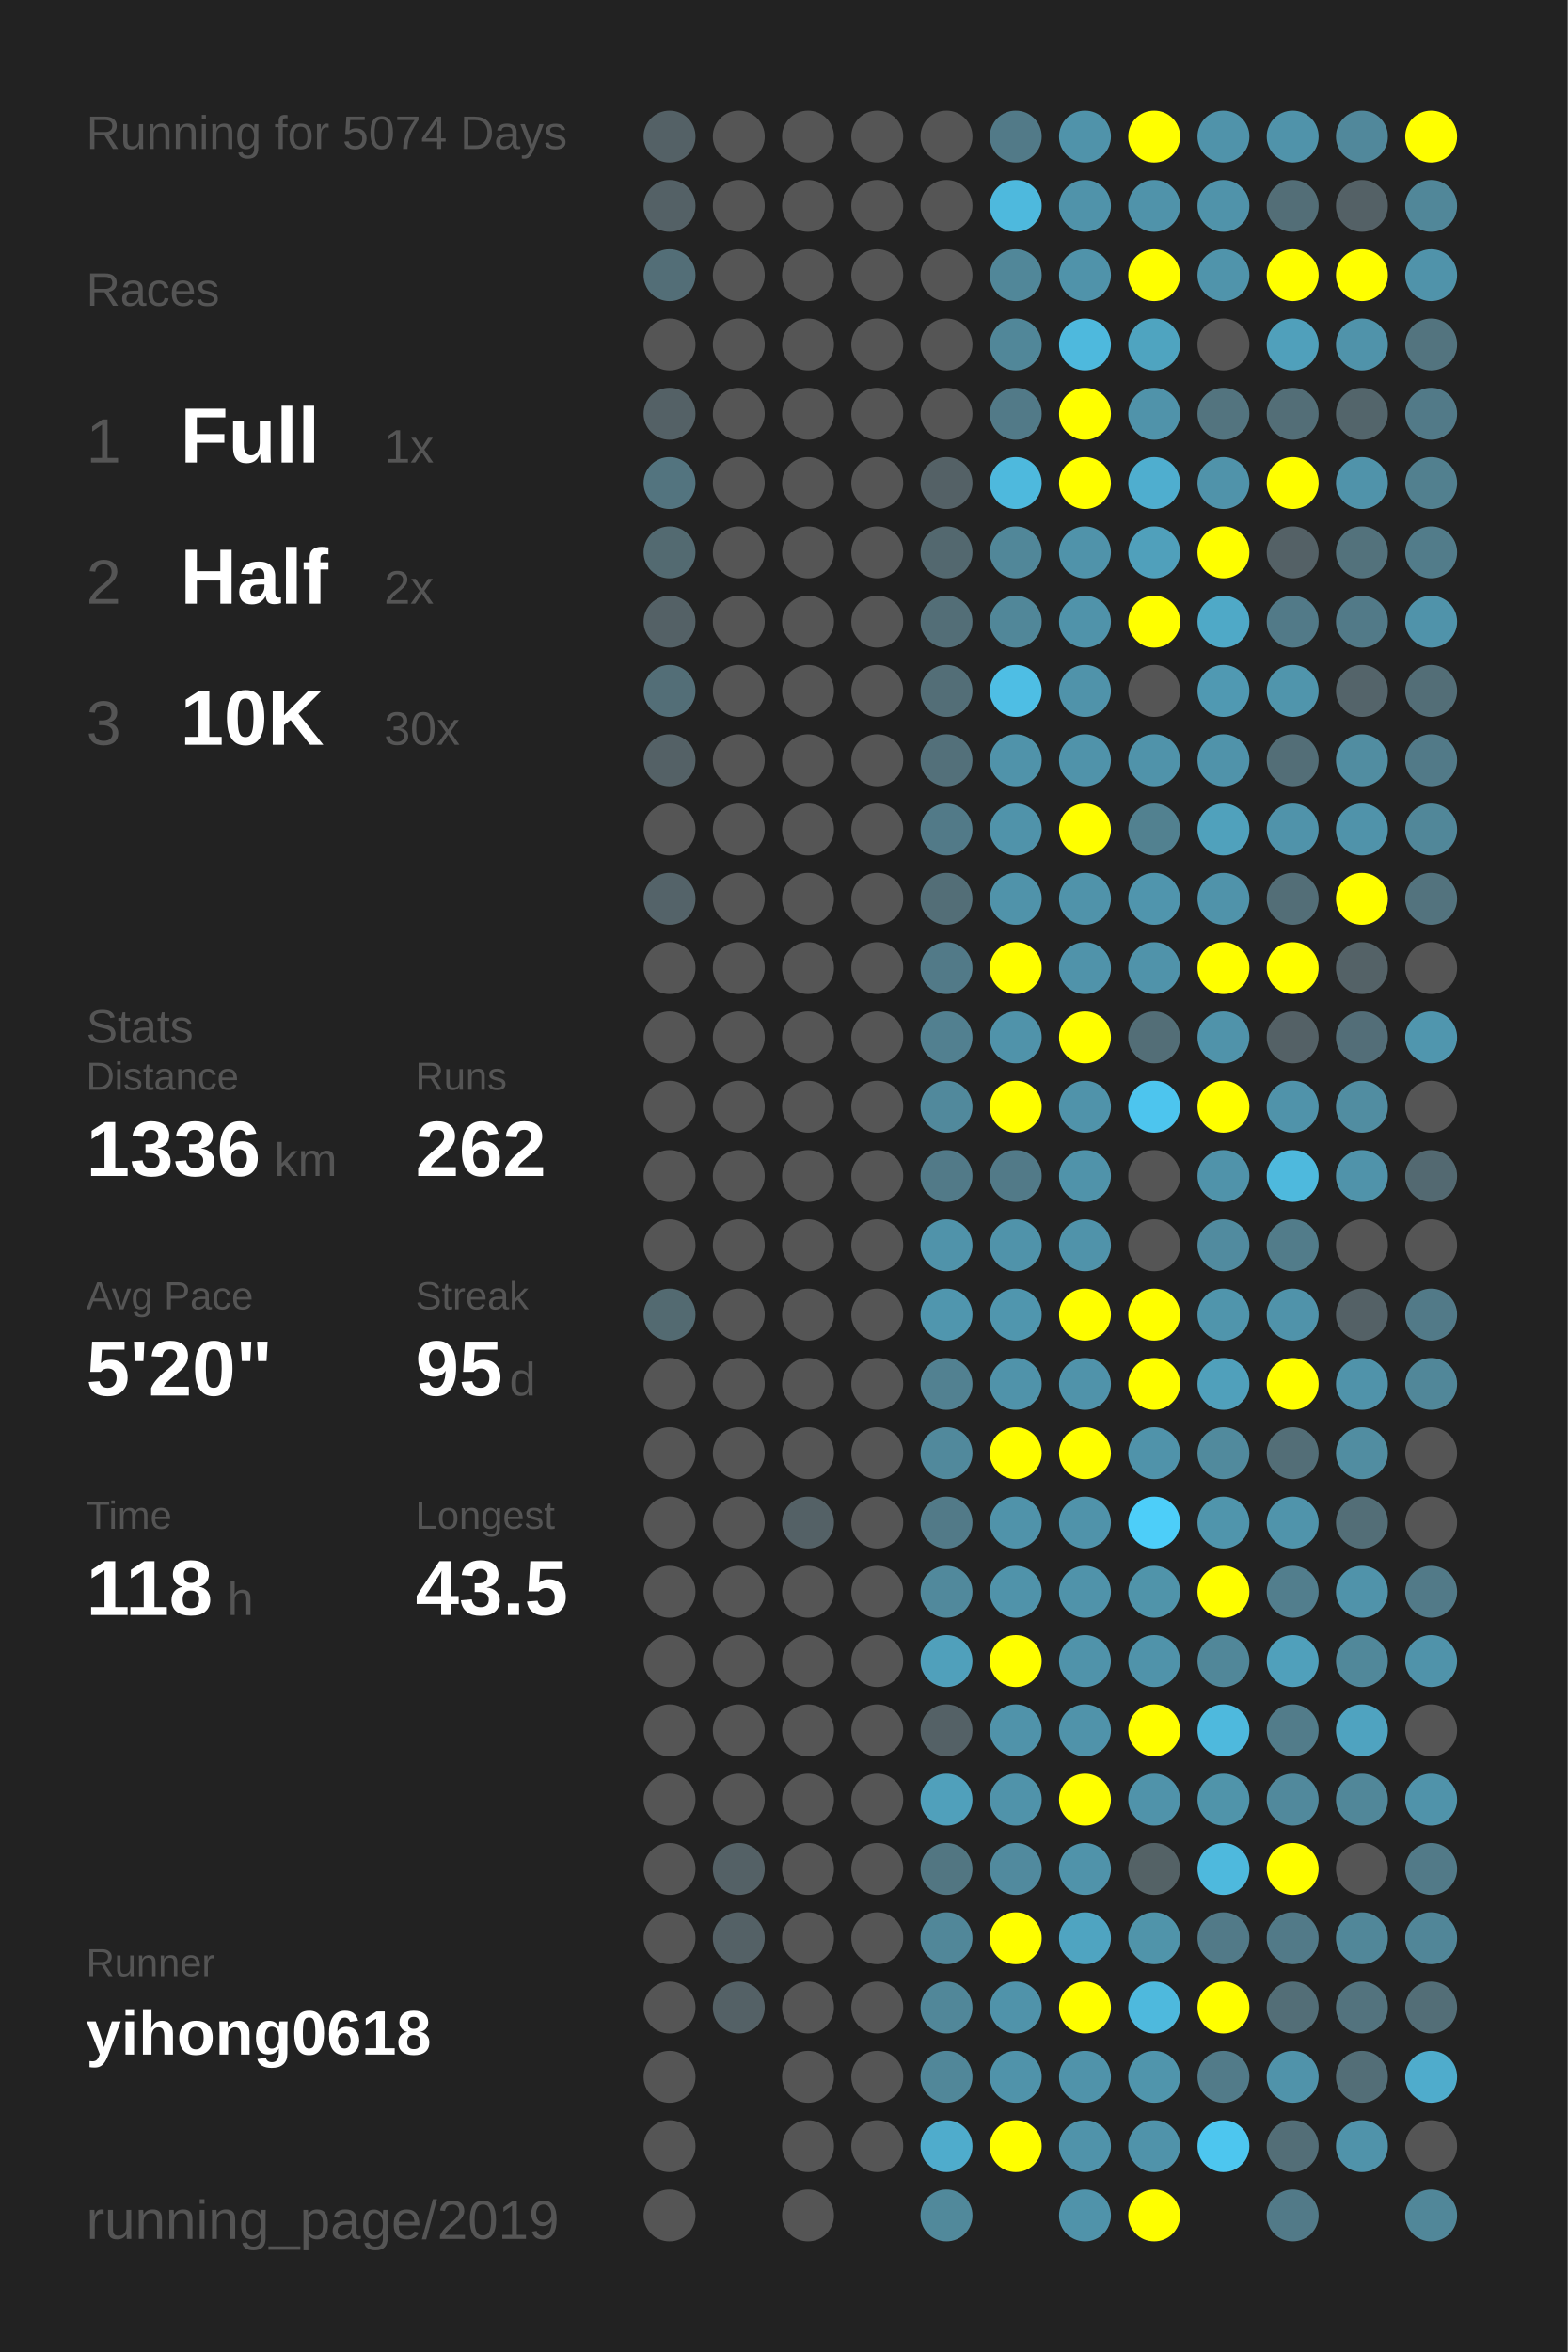
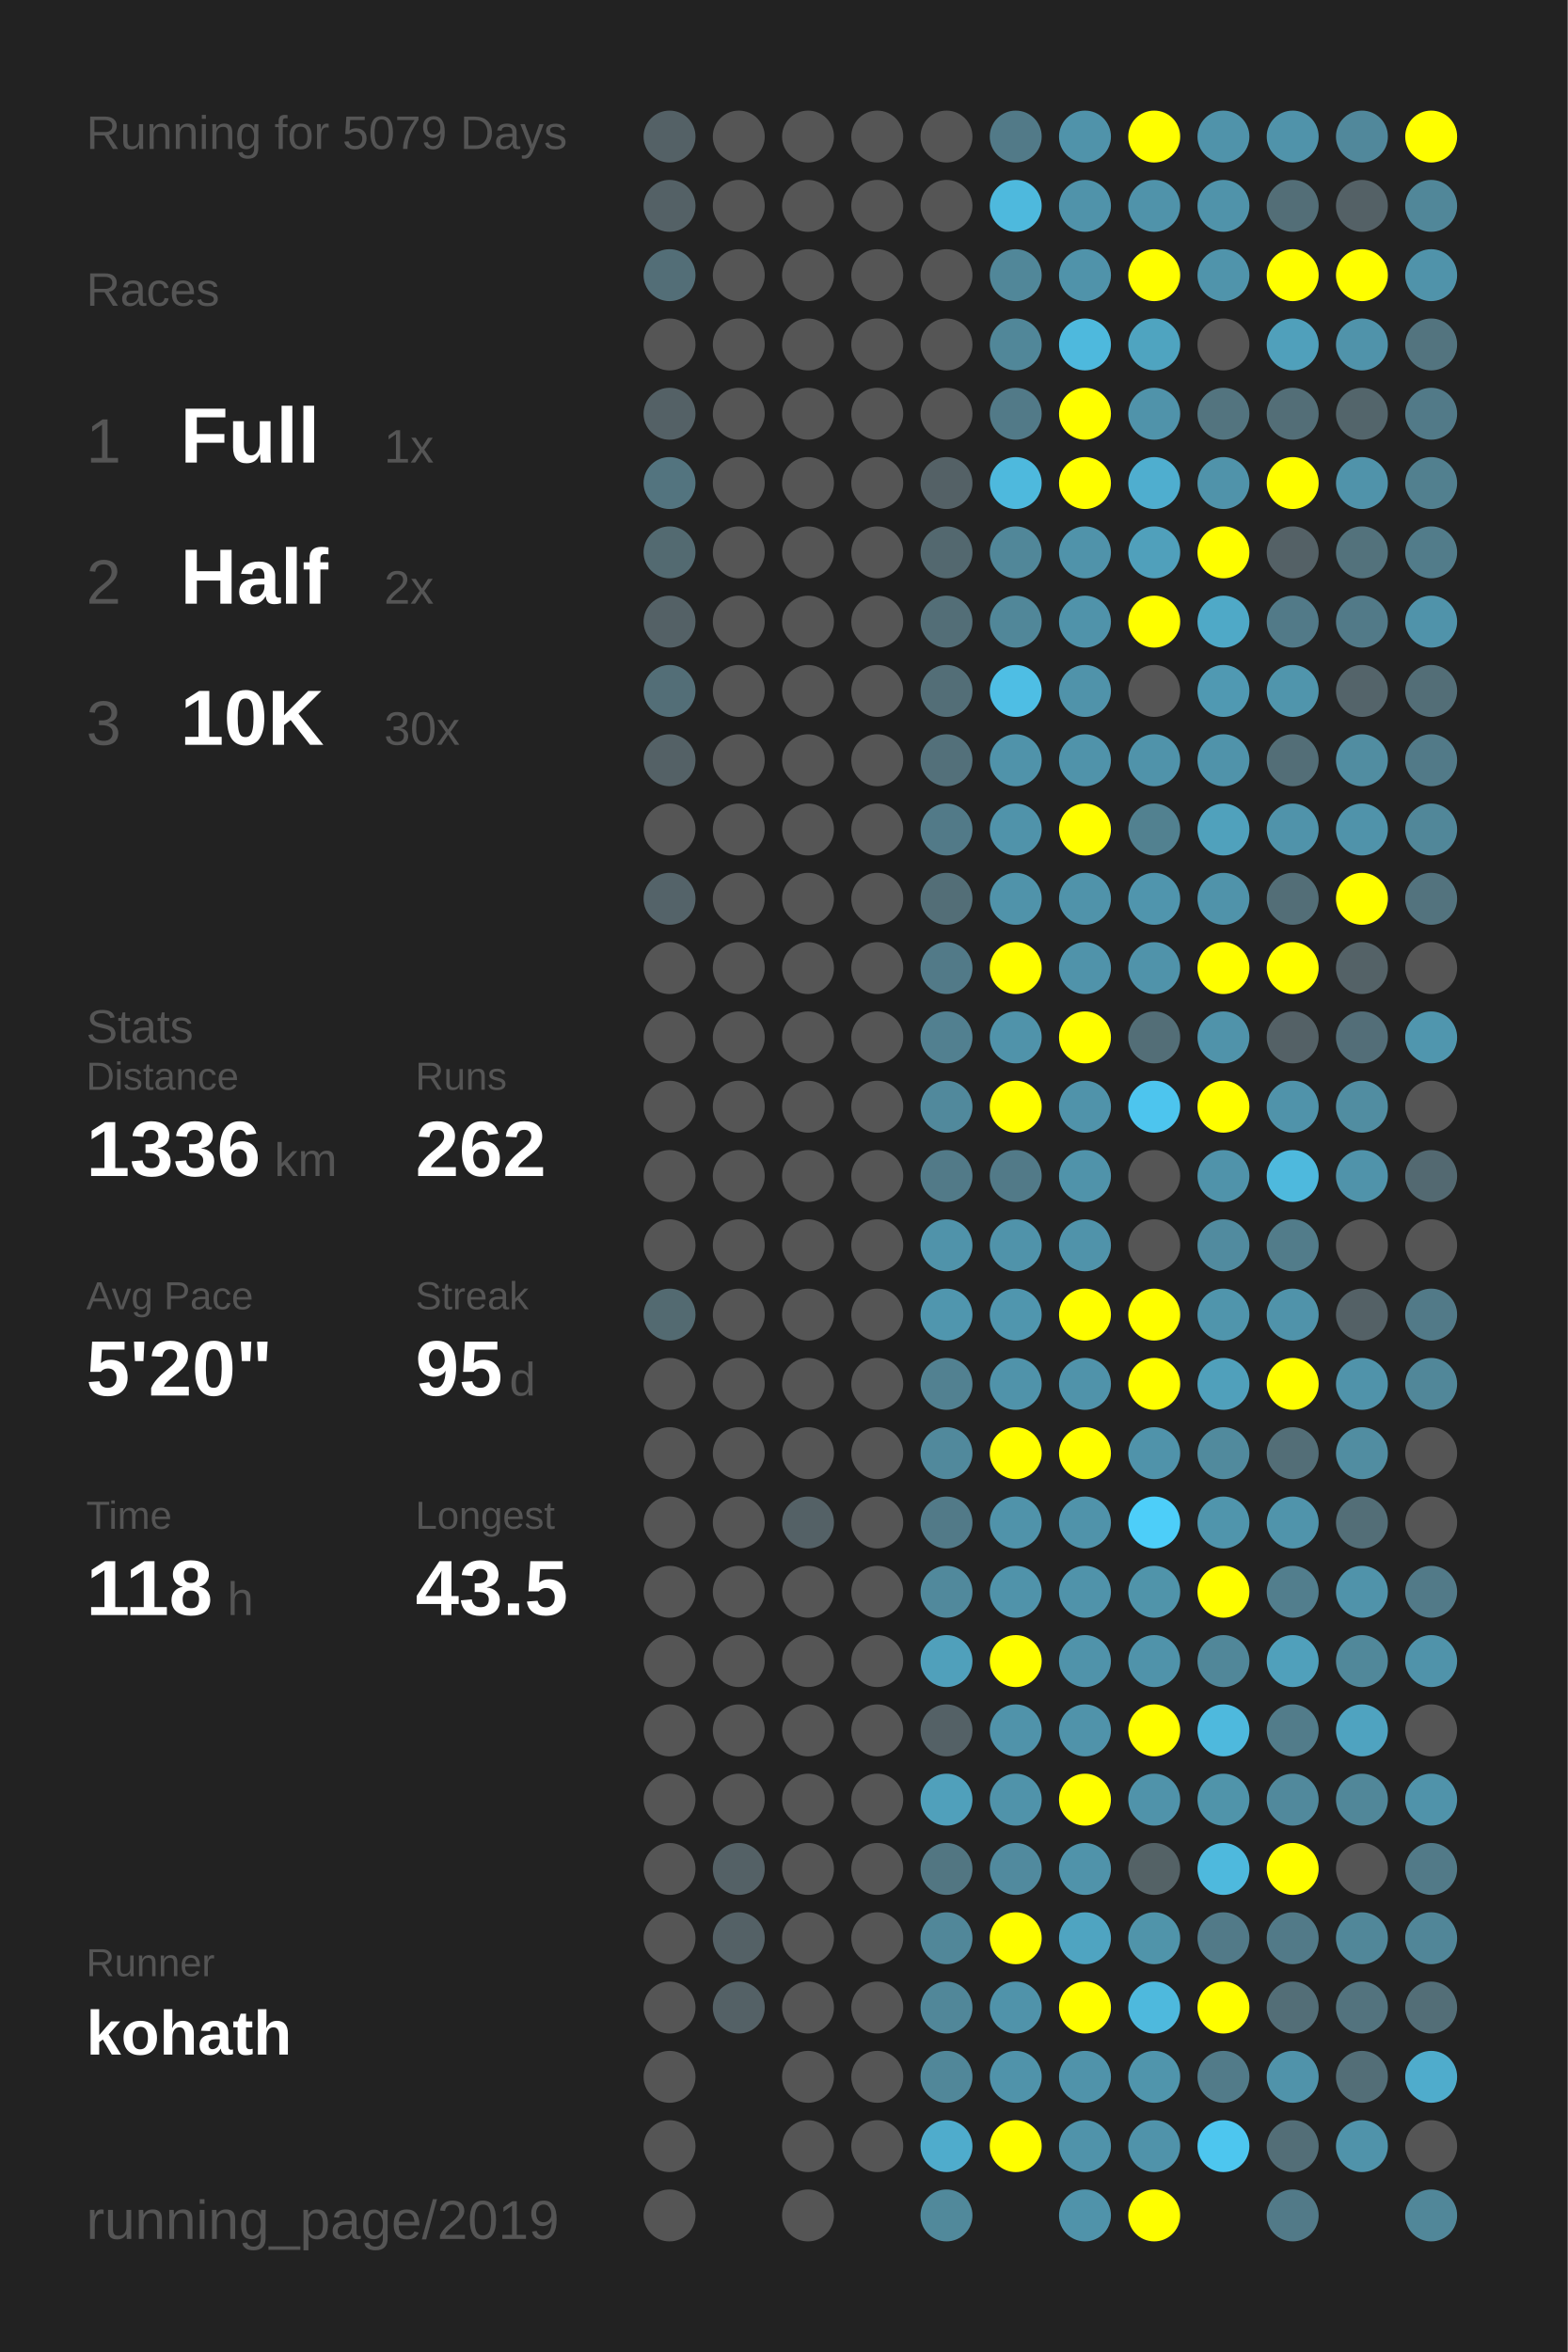
<svg xmlns="http://www.w3.org/2000/svg" baseProfile="full" height="300mm" version="1.1" viewBox="0,0,200,300" width="200mm">
  <defs />
  <rect fill="#222222" height="300" width="200" x="0" y="0" />
-   <text fill="#555555" style="font-size:6px; font-family:Arial;" x="11" y="19">Running for 5074 Days</text>
+   <text fill="#555555" style="font-size:6px; font-family:Arial;" x="11" y="19">Running for 5079 Days</text>
  <text fill="#555555" style="font-size:6px; font-family:Arial;" x="11" y="39">Races</text>
  <text fill="#555555" style="font-size:8px; font-family:Arial;" x="11" y="59">1</text>
  <text fill="#FFFFFF" style="font-size:10px; font-family:Arial; font-weight:bold;" x="23" y="59">Full</text>
  <text fill="#555555" style="font-size:6px; font-family:Arial;" x="49" y="59">1x</text>
  <text fill="#555555" style="font-size:8px; font-family:Arial;" x="11" y="77">2</text>
  <text fill="#FFFFFF" style="font-size:10px; font-family:Arial; font-weight:bold;" x="23" y="77">Half</text>
  <text fill="#555555" style="font-size:6px; font-family:Arial;" x="49" y="77">2x</text>
  <text fill="#555555" style="font-size:8px; font-family:Arial;" x="11" y="95">3</text>
  <text fill="#FFFFFF" style="font-size:10px; font-family:Arial; font-weight:bold;" x="23" y="95">10K</text>
  <text fill="#555555" style="font-size:6px; font-family:Arial;" x="49" y="95">30x</text>
  <text fill="#555555" style="font-size:6px; font-family:Arial;" x="11" y="133">Stats</text>
  <text fill="#555555" style="font-size:5px; font-family:Arial;" x="11" y="139">Distance</text>
  <text fill="#FFFFFF" style="font-size:10px; font-family:Arial; font-weight:bold;" x="11" y="150">1336</text>
  <text fill="#555555" style="font-size:6px; font-family:Arial;" x="35" y="150">km</text>
  <text fill="#555555" style="font-size:5px; font-family:Arial;" x="53" y="139">Runs</text>
  <text fill="#FFFFFF" style="font-size:10px; font-family:Arial; font-weight:bold;" x="53" y="150">262</text>
  <text fill="#555555" style="font-size:5px; font-family:Arial;" x="11" y="167">Avg Pace</text>
  <text fill="#FFFFFF" style="font-size:10px; font-family:Arial; font-weight:bold;" x="11" y="178">5'20"</text>
  <text fill="#555555" style="font-size:5px; font-family:Arial;" x="53" y="167">Streak</text>
  <text fill="#FFFFFF" style="font-size:10px; font-family:Arial; font-weight:bold;" x="53" y="178">95</text>
  <text fill="#555555" style="font-size:6px; font-family:Arial;" x="65" y="178">d</text>
  <text fill="#555555" style="font-size:5px; font-family:Arial;" x="11" y="195">Time</text>
  <text fill="#FFFFFF" style="font-size:10px; font-family:Arial; font-weight:bold;" x="11" y="206">118</text>
  <text fill="#555555" style="font-size:6px; font-family:Arial;" x="29" y="206">h</text>
  <text fill="#555555" style="font-size:5px; font-family:Arial;" x="53" y="195">Longest</text>
  <text fill="#FFFFFF" style="font-size:10px; font-family:Arial; font-weight:bold;" x="53" y="206">43.5</text>
  <text fill="#555555" style="font-size:5px; font-family:Arial;" x="11" y="252.065">Runner</text>
-   <text fill="#FFFFFF" style="font-size:8px; font-family:Arial; font-weight:bold;" x="11" y="262.065">yihong0618</text>
+   <text fill="#FFFFFF" style="font-size:8px; font-family:Arial; font-weight:bold;" x="11" y="262.065">kohath</text>
  <text fill="#555555" style="font-size:7px; font-family:Arial;" x="11" y="285.581">running_page/2019</text>
  <circle cx="85.417" cy="17.419" fill="#546166" r="3.312" />
  <circle cx="85.417" cy="26.258" fill="#546166" r="3.312" />
  <circle cx="85.417" cy="35.097" fill="#536e77" r="3.312" />
  <circle cx="85.417" cy="43.935" fill="#555555" r="3.312" />
  <circle cx="85.417" cy="52.774" fill="#546166" r="3.312" />
  <circle cx="85.417" cy="61.613" fill="#53747f" r="3.312" />
  <circle cx="85.417" cy="70.452" fill="#536a71" r="3.312" />
  <circle cx="85.417" cy="79.29" fill="#546166" r="3.312" />
  <circle cx="85.417" cy="88.129" fill="#536e77" r="3.312" />
  <circle cx="85.417" cy="96.968" fill="#546166" r="3.312" />
  <circle cx="85.417" cy="105.806" fill="#555555" r="3.312" />
  <circle cx="85.417" cy="114.645" fill="#546369" r="3.312" />
  <circle cx="85.417" cy="123.484" fill="#555555" r="3.312" />
  <circle cx="85.417" cy="132.323" fill="#555555" r="3.312" />
  <circle cx="85.417" cy="141.161" fill="#555555" r="3.312" />
  <circle cx="85.417" cy="150" fill="#555555" r="3.312" />
  <circle cx="85.417" cy="158.839" fill="#555555" r="3.312" />
  <circle cx="85.417" cy="167.677" fill="#536a71" r="3.312" />
  <circle cx="85.417" cy="176.516" fill="#555555" r="3.312" />
  <circle cx="85.417" cy="185.355" fill="#555555" r="3.312" />
  <circle cx="85.417" cy="194.194" fill="#555555" r="3.312" />
  <circle cx="85.417" cy="203.032" fill="#555555" r="3.312" />
  <circle cx="85.417" cy="211.871" fill="#555555" r="3.312" />
  <circle cx="85.417" cy="220.71" fill="#555555" r="3.312" />
  <circle cx="85.417" cy="229.548" fill="#555555" r="3.312" />
  <circle cx="85.417" cy="238.387" fill="#555555" r="3.312" />
  <circle cx="85.417" cy="247.226" fill="#555555" r="3.312" />
  <circle cx="85.417" cy="256.065" fill="#555555" r="3.312" />
  <circle cx="85.417" cy="264.903" fill="#555555" r="3.312" />
  <circle cx="85.417" cy="273.742" fill="#555555" r="3.312" />
  <circle cx="85.417" cy="282.581" fill="#555555" r="3.312" />
  <circle cx="94.25" cy="17.419" fill="#555555" r="3.312" />
  <circle cx="94.25" cy="26.258" fill="#555555" r="3.312" />
  <circle cx="94.25" cy="35.097" fill="#555555" r="3.312" />
  <circle cx="94.25" cy="43.935" fill="#555555" r="3.312" />
  <circle cx="94.25" cy="52.774" fill="#555555" r="3.312" />
  <circle cx="94.25" cy="61.613" fill="#555555" r="3.312" />
  <circle cx="94.25" cy="70.452" fill="#555555" r="3.312" />
  <circle cx="94.25" cy="79.29" fill="#555555" r="3.312" />
  <circle cx="94.25" cy="88.129" fill="#555555" r="3.312" />
  <circle cx="94.25" cy="96.968" fill="#555555" r="3.312" />
  <circle cx="94.25" cy="105.806" fill="#555555" r="3.312" />
  <circle cx="94.25" cy="114.645" fill="#555555" r="3.312" />
  <circle cx="94.25" cy="123.484" fill="#555555" r="3.312" />
  <circle cx="94.25" cy="132.323" fill="#555555" r="3.312" />
  <circle cx="94.25" cy="141.161" fill="#555555" r="3.312" />
  <circle cx="94.25" cy="150" fill="#555555" r="3.312" />
  <circle cx="94.25" cy="158.839" fill="#555555" r="3.312" />
  <circle cx="94.25" cy="167.677" fill="#555555" r="3.312" />
  <circle cx="94.25" cy="176.516" fill="#555555" r="3.312" />
  <circle cx="94.25" cy="185.355" fill="#555555" r="3.312" />
  <circle cx="94.25" cy="194.194" fill="#555555" r="3.312" />
  <circle cx="94.25" cy="203.032" fill="#555555" r="3.312" />
  <circle cx="94.25" cy="211.871" fill="#555555" r="3.312" />
  <circle cx="94.25" cy="220.71" fill="#555555" r="3.312" />
  <circle cx="94.25" cy="229.548" fill="#555555" r="3.312" />
  <circle cx="94.25" cy="238.387" fill="#546166" r="3.312" />
  <circle cx="94.25" cy="247.226" fill="#546166" r="3.312" />
  <circle cx="94.25" cy="256.065" fill="#546166" r="3.312" />
  <circle cx="103.083" cy="17.419" fill="#555555" r="3.312" />
  <circle cx="103.083" cy="26.258" fill="#555555" r="3.312" />
  <circle cx="103.083" cy="35.097" fill="#555555" r="3.312" />
  <circle cx="103.083" cy="43.935" fill="#555555" r="3.312" />
  <circle cx="103.083" cy="52.774" fill="#555555" r="3.312" />
  <circle cx="103.083" cy="61.613" fill="#555555" r="3.312" />
  <circle cx="103.083" cy="70.452" fill="#555555" r="3.312" />
  <circle cx="103.083" cy="79.29" fill="#555555" r="3.312" />
  <circle cx="103.083" cy="88.129" fill="#555555" r="3.312" />
  <circle cx="103.083" cy="96.968" fill="#555555" r="3.312" />
  <circle cx="103.083" cy="105.806" fill="#555555" r="3.312" />
  <circle cx="103.083" cy="114.645" fill="#555555" r="3.312" />
  <circle cx="103.083" cy="123.484" fill="#555555" r="3.312" />
  <circle cx="103.083" cy="132.323" fill="#555555" r="3.312" />
  <circle cx="103.083" cy="141.161" fill="#555555" r="3.312" />
  <circle cx="103.083" cy="150" fill="#555555" r="3.312" />
  <circle cx="103.083" cy="158.839" fill="#555555" r="3.312" />
  <circle cx="103.083" cy="167.677" fill="#555555" r="3.312" />
  <circle cx="103.083" cy="176.516" fill="#555555" r="3.312" />
  <circle cx="103.083" cy="185.355" fill="#555555" r="3.312" />
  <circle cx="103.083" cy="194.194" fill="#546166" r="3.312" />
  <circle cx="103.083" cy="203.032" fill="#555555" r="3.312" />
  <circle cx="103.083" cy="211.871" fill="#555555" r="3.312" />
  <circle cx="103.083" cy="220.71" fill="#555555" r="3.312" />
  <circle cx="103.083" cy="229.548" fill="#555555" r="3.312" />
  <circle cx="103.083" cy="238.387" fill="#555555" r="3.312" />
  <circle cx="103.083" cy="247.226" fill="#555555" r="3.312" />
  <circle cx="103.083" cy="256.065" fill="#555555" r="3.312" />
  <circle cx="103.083" cy="264.903" fill="#555555" r="3.312" />
  <circle cx="103.083" cy="273.742" fill="#555555" r="3.312" />
  <circle cx="103.083" cy="282.581" fill="#555555" r="3.312" />
  <circle cx="111.917" cy="17.419" fill="#555555" r="3.312" />
  <circle cx="111.917" cy="26.258" fill="#555555" r="3.312" />
  <circle cx="111.917" cy="35.097" fill="#555555" r="3.312" />
  <circle cx="111.917" cy="43.935" fill="#555555" r="3.312" />
  <circle cx="111.917" cy="52.774" fill="#555555" r="3.312" />
  <circle cx="111.917" cy="61.613" fill="#555555" r="3.312" />
  <circle cx="111.917" cy="70.452" fill="#555555" r="3.312" />
  <circle cx="111.917" cy="79.29" fill="#555555" r="3.312" />
  <circle cx="111.917" cy="88.129" fill="#555555" r="3.312" />
  <circle cx="111.917" cy="96.968" fill="#555555" r="3.312" />
  <circle cx="111.917" cy="105.806" fill="#555555" r="3.312" />
  <circle cx="111.917" cy="114.645" fill="#555555" r="3.312" />
  <circle cx="111.917" cy="123.484" fill="#555555" r="3.312" />
  <circle cx="111.917" cy="132.323" fill="#555555" r="3.312" />
  <circle cx="111.917" cy="141.161" fill="#555555" r="3.312" />
  <circle cx="111.917" cy="150" fill="#555555" r="3.312" />
  <circle cx="111.917" cy="158.839" fill="#555555" r="3.312" />
  <circle cx="111.917" cy="167.677" fill="#555555" r="3.312" />
  <circle cx="111.917" cy="176.516" fill="#555555" r="3.312" />
  <circle cx="111.917" cy="185.355" fill="#555555" r="3.312" />
  <circle cx="111.917" cy="194.194" fill="#555555" r="3.312" />
  <circle cx="111.917" cy="203.032" fill="#555555" r="3.312" />
  <circle cx="111.917" cy="211.871" fill="#555555" r="3.312" />
  <circle cx="111.917" cy="220.71" fill="#555555" r="3.312" />
  <circle cx="111.917" cy="229.548" fill="#555555" r="3.312" />
  <circle cx="111.917" cy="238.387" fill="#555555" r="3.312" />
  <circle cx="111.917" cy="247.226" fill="#555555" r="3.312" />
  <circle cx="111.917" cy="256.065" fill="#555555" r="3.312" />
  <circle cx="111.917" cy="264.903" fill="#555555" r="3.312" />
  <circle cx="111.917" cy="273.742" fill="#555555" r="3.312" />
  <circle cx="120.75" cy="17.419" fill="#555555" r="3.312" />
  <circle cx="120.75" cy="26.258" fill="#555555" r="3.312" />
  <circle cx="120.75" cy="35.097" fill="#555555" r="3.312" />
  <circle cx="120.75" cy="43.935" fill="#555555" r="3.312" />
  <circle cx="120.75" cy="52.774" fill="#555555" r="3.312" />
  <circle cx="120.75" cy="61.613" fill="#546166" r="3.312" />
  <circle cx="120.75" cy="70.452" fill="#53686f" r="3.312" />
  <circle cx="120.75" cy="79.29" fill="#536e77" r="3.312" />
  <circle cx="120.75" cy="88.129" fill="#536e77" r="3.312" />
  <circle cx="120.75" cy="96.968" fill="#53707a" r="3.312" />
  <circle cx="120.75" cy="105.806" fill="#527a88" r="3.312" />
  <circle cx="120.75" cy="114.645" fill="#536e77" r="3.312" />
  <circle cx="120.75" cy="123.484" fill="#527a88" r="3.312" />
  <circle cx="120.75" cy="132.323" fill="#528090" r="3.312" />
  <circle cx="120.75" cy="141.161" fill="#51899c" r="3.312" />
  <circle cx="120.75" cy="150" fill="#527a88" r="3.312" />
  <circle cx="120.75" cy="158.839" fill="#5093aa" r="3.312" />
  <circle cx="120.75" cy="167.677" fill="#5096ae" r="3.312" />
  <circle cx="120.75" cy="176.516" fill="#528191" r="3.312" />
  <circle cx="120.75" cy="185.355" fill="#51899c" r="3.312" />
  <circle cx="120.75" cy="194.194" fill="#527a88" r="3.312" />
  <circle cx="120.75" cy="203.032" fill="#51899c" r="3.312" />
  <circle cx="120.75" cy="211.871" fill="#50a0bb" r="3.312" />
  <circle cx="120.75" cy="220.71" fill="#546166" r="3.312" />
  <circle cx="120.75" cy="229.548" fill="#50a0bb" r="3.312" />
  <circle cx="120.75" cy="238.387" fill="#527682" r="3.312" />
  <circle cx="120.75" cy="247.226" fill="#518799" r="3.312" />
  <circle cx="120.75" cy="256.065" fill="#518799" r="3.312" />
  <circle cx="120.75" cy="264.903" fill="#518799" r="3.312" />
  <circle cx="120.75" cy="273.742" fill="#4faccc" r="3.312" />
  <circle cx="120.75" cy="282.581" fill="#51899b" r="3.312" />
  <circle cx="129.583" cy="17.419" fill="#527a88" r="3.312" />
  <circle cx="129.583" cy="26.258" fill="#4eb9dd" r="3.312" />
  <circle cx="129.583" cy="35.097" fill="#518799" r="3.312" />
  <circle cx="129.583" cy="43.935" fill="#518799" r="3.312" />
  <circle cx="129.583" cy="52.774" fill="#527a88" r="3.312" />
  <circle cx="129.583" cy="61.613" fill="#4eb9dd" r="3.312" />
  <circle cx="129.583" cy="70.452" fill="#518799" r="3.312" />
  <circle cx="129.583" cy="79.29" fill="#518799" r="3.312" />
  <circle cx="129.583" cy="88.129" fill="#4ebee4" r="3.312" />
  <circle cx="129.583" cy="96.968" fill="#5093aa" r="3.312" />
  <circle cx="129.583" cy="105.806" fill="#5093aa" r="3.312" />
  <circle cx="129.583" cy="114.645" fill="#5093aa" r="3.312" />
  <circle cx="129.583" cy="123.484" fill="#FFFF00" r="3.312" />
  <circle cx="129.583" cy="132.323" fill="#5093aa" r="3.312" />
  <circle cx="129.583" cy="141.161" fill="#FFFF00" r="3.312" />
  <circle cx="129.583" cy="150" fill="#527a88" r="3.312" />
  <circle cx="129.583" cy="158.839" fill="#5093aa" r="3.312" />
  <circle cx="129.583" cy="167.677" fill="#5096ae" r="3.312" />
  <circle cx="129.583" cy="176.516" fill="#5093aa" r="3.312" />
  <circle cx="129.583" cy="185.355" fill="#FFFF00" r="3.312" />
  <circle cx="129.583" cy="194.194" fill="#5093aa" r="3.312" />
  <circle cx="129.583" cy="203.032" fill="#5093aa" r="3.312" />
  <circle cx="129.583" cy="211.871" fill="#FFFF00" r="3.312" />
  <circle cx="129.583" cy="220.71" fill="#5093aa" r="3.312" />
  <circle cx="129.583" cy="229.548" fill="#5093aa" r="3.312" />
  <circle cx="129.583" cy="238.387" fill="#518a9e" r="3.312" />
  <circle cx="129.583" cy="247.226" fill="#FFFF00" r="3.312" />
  <circle cx="129.583" cy="256.065" fill="#5093aa" r="3.312" />
  <circle cx="129.583" cy="264.903" fill="#5093aa" r="3.312" />
  <circle cx="129.583" cy="273.742" fill="#FFFF00" r="3.312" />
  <circle cx="138.417" cy="17.419" fill="#5093aa" r="3.312" />
  <circle cx="138.417" cy="26.258" fill="#5093aa" r="3.312" />
  <circle cx="138.417" cy="35.097" fill="#5093aa" r="3.312" />
  <circle cx="138.417" cy="43.935" fill="#4eb9dd" r="3.312" />
  <circle cx="138.417" cy="52.774" fill="#FFFF00" r="3.312" />
  <circle cx="138.417" cy="61.613" fill="#FFFF00" r="3.312" />
  <circle cx="138.417" cy="70.452" fill="#5093aa" r="3.312" />
  <circle cx="138.417" cy="79.29" fill="#5093aa" r="3.312" />
  <circle cx="138.417" cy="88.129" fill="#5093aa" r="3.312" />
  <circle cx="138.417" cy="96.968" fill="#5093aa" r="3.312" />
  <circle cx="138.417" cy="105.806" fill="#FFFF00" r="3.312" />
  <circle cx="138.417" cy="114.645" fill="#5093aa" r="3.312" />
  <circle cx="138.417" cy="123.484" fill="#5093aa" r="3.312" />
  <circle cx="138.417" cy="132.323" fill="#FFFF00" r="3.312" />
  <circle cx="138.417" cy="141.161" fill="#5093aa" r="3.312" />
  <circle cx="138.417" cy="150" fill="#5093aa" r="3.312" />
  <circle cx="138.417" cy="158.839" fill="#5093aa" r="3.312" />
  <circle cx="138.417" cy="167.677" fill="#FFFF00" r="3.312" />
  <circle cx="138.417" cy="176.516" fill="#5093aa" r="3.312" />
  <circle cx="138.417" cy="185.355" fill="#FFFF00" r="3.312" />
  <circle cx="138.417" cy="194.194" fill="#5093aa" r="3.312" />
  <circle cx="138.417" cy="203.032" fill="#5093aa" r="3.312" />
  <circle cx="138.417" cy="211.871" fill="#5093aa" r="3.312" />
  <circle cx="138.417" cy="220.71" fill="#5093aa" r="3.312" />
  <circle cx="138.417" cy="229.548" fill="#FFFF00" r="3.312" />
  <circle cx="138.417" cy="238.387" fill="#5093aa" r="3.312" />
  <circle cx="138.417" cy="247.226" fill="#4fa4c1" r="3.312" />
  <circle cx="138.417" cy="256.065" fill="#FFFF00" r="3.312" />
  <circle cx="138.417" cy="264.903" fill="#5093aa" r="3.312" />
  <circle cx="138.417" cy="273.742" fill="#5093aa" r="3.312" />
  <circle cx="138.417" cy="282.581" fill="#5093aa" r="3.312" />
  <circle cx="147.25" cy="17.419" fill="#FFFF00" r="3.312" />
  <circle cx="147.25" cy="26.258" fill="#5093aa" r="3.312" />
  <circle cx="147.25" cy="35.097" fill="#FFFF00" r="3.312" />
  <circle cx="147.25" cy="43.935" fill="#4fa4c0" r="3.312" />
  <circle cx="147.25" cy="52.774" fill="#5093aa" r="3.312" />
  <circle cx="147.25" cy="61.613" fill="#4faecf" r="3.312" />
  <circle cx="147.25" cy="70.452" fill="#50a0bb" r="3.312" />
  <circle cx="147.25" cy="79.29" fill="#FFFF00" r="3.312" />
  <circle cx="147.25" cy="88.129" fill="#555555" r="3.312" />
  <circle cx="147.25" cy="96.968" fill="#5093aa" r="3.312" />
  <circle cx="147.25" cy="105.806" fill="#528190" r="3.312" />
  <circle cx="147.25" cy="114.645" fill="#5095ad" r="3.312" />
  <circle cx="147.25" cy="123.484" fill="#5093aa" r="3.312" />
  <circle cx="147.25" cy="132.323" fill="#536e77" r="3.312" />
  <circle cx="147.25" cy="141.161" fill="#4dc5ee" r="3.312" />
  <circle cx="147.25" cy="150" fill="#555555" r="3.312" />
  <circle cx="147.25" cy="158.839" fill="#555555" r="3.312" />
  <circle cx="147.25" cy="167.677" fill="#FFFF00" r="3.312" />
  <circle cx="147.25" cy="176.516" fill="#FFFF00" r="3.312" />
  <circle cx="147.25" cy="185.355" fill="#5093aa" r="3.312" />
  <circle cx="147.25" cy="194.194" fill="#4dcef9" r="3.312" />
  <circle cx="147.25" cy="203.032" fill="#5094aa" r="3.312" />
  <circle cx="147.25" cy="211.871" fill="#5093aa" r="3.312" />
  <circle cx="147.25" cy="220.71" fill="#FFFF00" r="3.312" />
  <circle cx="147.25" cy="229.548" fill="#5093aa" r="3.312" />
  <circle cx="147.25" cy="238.387" fill="#546266" r="3.312" />
  <circle cx="147.25" cy="247.226" fill="#5094aa" r="3.312" />
  <circle cx="147.25" cy="256.065" fill="#4eb9dd" r="3.312" />
  <circle cx="147.25" cy="264.903" fill="#5095ac" r="3.312" />
  <circle cx="147.25" cy="273.742" fill="#5093aa" r="3.312" />
  <circle cx="147.25" cy="282.581" fill="#FFFF00" r="3.312" />
  <circle cx="156.083" cy="17.419" fill="#5093aa" r="3.312" />
  <circle cx="156.083" cy="26.258" fill="#5093aa" r="3.312" />
  <circle cx="156.083" cy="35.097" fill="#5094ab" r="3.312" />
  <circle cx="156.083" cy="43.935" fill="#555555" r="3.312" />
  <circle cx="156.083" cy="52.774" fill="#53747f" r="3.312" />
  <circle cx="156.083" cy="61.613" fill="#5093aa" r="3.312" />
  <circle cx="156.083" cy="70.452" fill="#FFFF00" r="3.312" />
  <circle cx="156.083" cy="79.29" fill="#4fa9c7" r="3.312" />
  <circle cx="156.083" cy="88.129" fill="#5099b2" r="3.312" />
  <circle cx="156.083" cy="96.968" fill="#5093aa" r="3.312" />
  <circle cx="156.083" cy="105.806" fill="#50a1bc" r="3.312" />
  <circle cx="156.083" cy="114.645" fill="#5093aa" r="3.312" />
  <circle cx="156.083" cy="123.484" fill="#FFFF00" r="3.312" />
  <circle cx="156.083" cy="132.323" fill="#5093aa" r="3.312" />
  <circle cx="156.083" cy="141.161" fill="#FFFF00" r="3.312" />
  <circle cx="156.083" cy="150" fill="#5093aa" r="3.312" />
  <circle cx="156.083" cy="158.839" fill="#518b9f" r="3.312" />
  <circle cx="156.083" cy="167.677" fill="#5095ac" r="3.312" />
  <circle cx="156.083" cy="176.516" fill="#50a0bb" r="3.312" />
  <circle cx="156.083" cy="185.355" fill="#518a9d" r="3.312" />
  <circle cx="156.083" cy="194.194" fill="#5095ac" r="3.312" />
  <circle cx="156.083" cy="203.032" fill="#FFFF00" r="3.312" />
  <circle cx="156.083" cy="211.871" fill="#518799" r="3.312" />
  <circle cx="156.083" cy="220.71" fill="#4eb9dd" r="3.312" />
  <circle cx="156.083" cy="229.548" fill="#5094aa" r="3.312" />
  <circle cx="156.083" cy="238.387" fill="#4eb9dd" r="3.312" />
  <circle cx="156.083" cy="247.226" fill="#527a88" r="3.312" />
  <circle cx="156.083" cy="256.065" fill="#FFFF00" r="3.312" />
  <circle cx="156.083" cy="264.903" fill="#527b89" r="3.312" />
  <circle cx="156.083" cy="273.742" fill="#4dc6ef" r="3.312" />
  <circle cx="164.917" cy="17.419" fill="#5093aa" r="3.312" />
  <circle cx="164.917" cy="26.258" fill="#536e77" r="3.312" />
  <circle cx="164.917" cy="35.097" fill="#FFFF00" r="3.312" />
  <circle cx="164.917" cy="43.935" fill="#50a0bb" r="3.312" />
  <circle cx="164.917" cy="52.774" fill="#536e77" r="3.312" />
  <circle cx="164.917" cy="61.613" fill="#FFFF00" r="3.312" />
  <circle cx="164.917" cy="70.452" fill="#546166" r="3.312" />
  <circle cx="164.917" cy="79.29" fill="#527a88" r="3.312" />
  <circle cx="164.917" cy="88.129" fill="#5095ac" r="3.312" />
  <circle cx="164.917" cy="96.968" fill="#536e77" r="3.312" />
  <circle cx="164.917" cy="105.806" fill="#5093aa" r="3.312" />
  <circle cx="164.917" cy="114.645" fill="#536e77" r="3.312" />
  <circle cx="164.917" cy="123.484" fill="#FFFF00" r="3.312" />
  <circle cx="164.917" cy="132.323" fill="#546166" r="3.312" />
  <circle cx="164.917" cy="141.161" fill="#5093aa" r="3.312" />
  <circle cx="164.917" cy="150" fill="#4eb9dd" r="3.312" />
  <circle cx="164.917" cy="158.839" fill="#527c8a" r="3.312" />
  <circle cx="164.917" cy="167.677" fill="#5093aa" r="3.312" />
  <circle cx="164.917" cy="176.516" fill="#FFFF00" r="3.312" />
  <circle cx="164.917" cy="185.355" fill="#536e77" r="3.312" />
  <circle cx="164.917" cy="194.194" fill="#5094ab" r="3.312" />
  <circle cx="164.917" cy="203.032" fill="#527e8d" r="3.312" />
  <circle cx="164.917" cy="211.871" fill="#50a0bb" r="3.312" />
  <circle cx="164.917" cy="220.71" fill="#527c8a" r="3.312" />
  <circle cx="164.917" cy="229.548" fill="#51899c" r="3.312" />
  <circle cx="164.917" cy="238.387" fill="#FFFF00" r="3.312" />
  <circle cx="164.917" cy="247.226" fill="#527a88" r="3.312" />
  <circle cx="164.917" cy="256.065" fill="#536e77" r="3.312" />
  <circle cx="164.917" cy="264.903" fill="#5093aa" r="3.312" />
  <circle cx="164.917" cy="273.742" fill="#536e77" r="3.312" />
  <circle cx="164.917" cy="282.581" fill="#527a88" r="3.312" />
  <circle cx="173.75" cy="17.419" fill="#51889b" r="3.312" />
  <circle cx="173.75" cy="26.258" fill="#546166" r="3.312" />
  <circle cx="173.75" cy="35.097" fill="#FFFF00" r="3.312" />
  <circle cx="173.75" cy="43.935" fill="#5093aa" r="3.312" />
  <circle cx="173.75" cy="52.774" fill="#53656b" r="3.312" />
  <circle cx="173.75" cy="61.613" fill="#5093aa" r="3.312" />
  <circle cx="173.75" cy="70.452" fill="#53727c" r="3.312" />
  <circle cx="173.75" cy="79.29" fill="#527a88" r="3.312" />
  <circle cx="173.75" cy="88.129" fill="#54646a" r="3.312" />
  <circle cx="173.75" cy="96.968" fill="#518da1" r="3.312" />
  <circle cx="173.75" cy="105.806" fill="#5093aa" r="3.312" />
  <circle cx="173.75" cy="114.645" fill="#FFFF00" r="3.312" />
  <circle cx="173.75" cy="123.484" fill="#546267" r="3.312" />
  <circle cx="173.75" cy="132.323" fill="#536e78" r="3.312" />
  <circle cx="173.75" cy="141.161" fill="#518da1" r="3.312" />
  <circle cx="173.75" cy="150" fill="#5093aa" r="3.312" />
  <circle cx="173.75" cy="158.839" fill="#555555" r="3.312" />
  <circle cx="173.75" cy="167.677" fill="#546166" r="3.312" />
  <circle cx="173.75" cy="176.516" fill="#5093aa" r="3.312" />
  <circle cx="173.75" cy="185.355" fill="#518da1" r="3.312" />
  <circle cx="173.75" cy="194.194" fill="#536e77" r="3.312" />
  <circle cx="173.75" cy="203.032" fill="#5093aa" r="3.312" />
  <circle cx="173.75" cy="211.871" fill="#51889a" r="3.312" />
  <circle cx="173.75" cy="220.71" fill="#4fa3c0" r="3.312" />
  <circle cx="173.75" cy="229.548" fill="#518799" r="3.312" />
  <circle cx="173.75" cy="238.387" fill="#555555" r="3.312" />
  <circle cx="173.75" cy="247.226" fill="#518799" r="3.312" />
  <circle cx="173.75" cy="256.065" fill="#53737e" r="3.312" />
  <circle cx="173.75" cy="264.903" fill="#536e77" r="3.312" />
  <circle cx="173.75" cy="273.742" fill="#5093aa" r="3.312" />
  <circle cx="182.583" cy="17.419" fill="#FFFF00" r="3.312" />
  <circle cx="182.583" cy="26.258" fill="#518799" r="3.312" />
  <circle cx="182.583" cy="35.097" fill="#5093aa" r="3.312" />
  <circle cx="182.583" cy="43.935" fill="#53747f" r="3.312" />
  <circle cx="182.583" cy="52.774" fill="#527a88" r="3.312" />
  <circle cx="182.583" cy="61.613" fill="#52808f" r="3.312" />
  <circle cx="182.583" cy="70.452" fill="#527c8a" r="3.312" />
  <circle cx="182.583" cy="79.29" fill="#5093aa" r="3.312" />
  <circle cx="182.583" cy="88.129" fill="#536e77" r="3.312" />
  <circle cx="182.583" cy="96.968" fill="#527a88" r="3.312" />
  <circle cx="182.583" cy="105.806" fill="#518799" r="3.312" />
  <circle cx="182.583" cy="114.645" fill="#53737e" r="3.312" />
  <circle cx="182.583" cy="123.484" fill="#555555" r="3.312" />
  <circle cx="182.583" cy="132.323" fill="#5096ae" r="3.312" />
  <circle cx="182.583" cy="141.161" fill="#555555" r="3.312" />
  <circle cx="182.583" cy="150" fill="#536971" r="3.312" />
  <circle cx="182.583" cy="158.839" fill="#555555" r="3.312" />
  <circle cx="182.583" cy="167.677" fill="#527a88" r="3.312" />
  <circle cx="182.583" cy="176.516" fill="#518799" r="3.312" />
  <circle cx="182.583" cy="185.355" fill="#555555" r="3.312" />
  <circle cx="182.583" cy="194.194" fill="#555555" r="3.312" />
  <circle cx="182.583" cy="203.032" fill="#527a88" r="3.312" />
  <circle cx="182.583" cy="211.871" fill="#5093aa" r="3.312" />
  <circle cx="182.583" cy="220.71" fill="#555555" r="3.312" />
  <circle cx="182.583" cy="229.548" fill="#5093aa" r="3.312" />
  <circle cx="182.583" cy="238.387" fill="#527a88" r="3.312" />
  <circle cx="182.583" cy="247.226" fill="#518698" r="3.312" />
  <circle cx="182.583" cy="256.065" fill="#536e77" r="3.312" />
  <circle cx="182.583" cy="264.903" fill="#4faccc" r="3.312" />
  <circle cx="182.583" cy="273.742" fill="#555555" r="3.312" />
  <circle cx="182.583" cy="282.581" fill="#518799" r="3.312" />
</svg>
